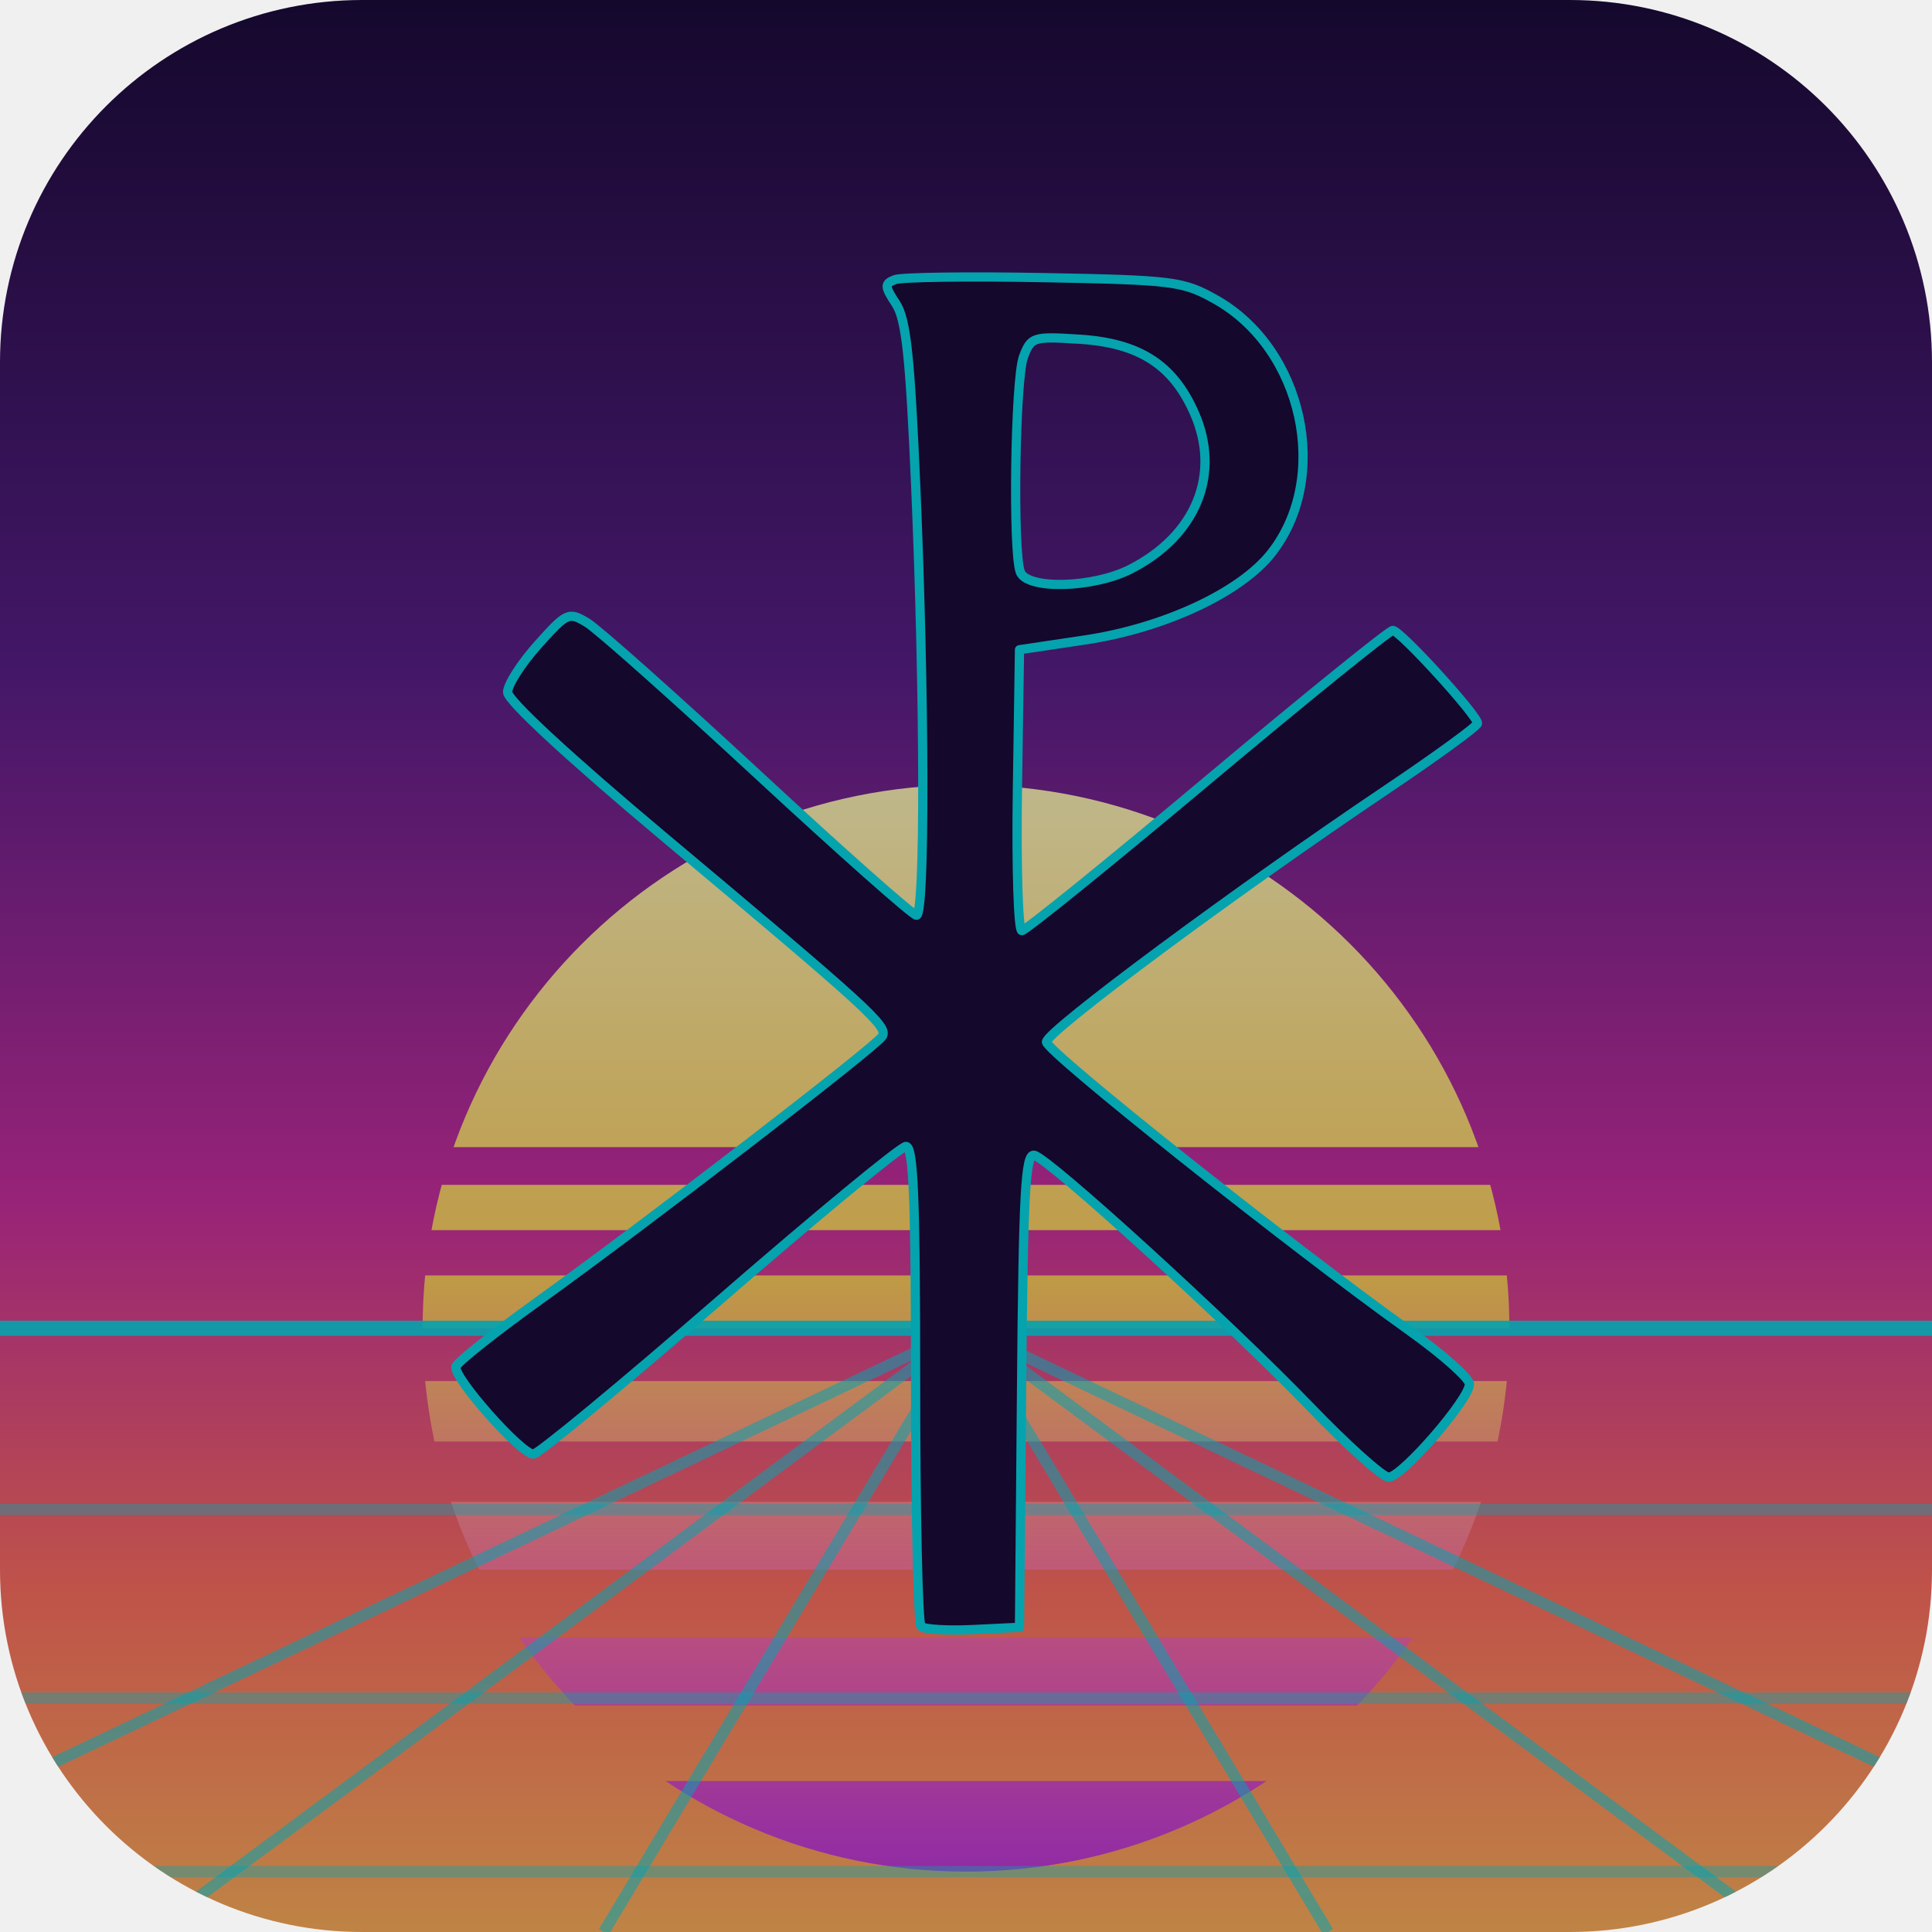
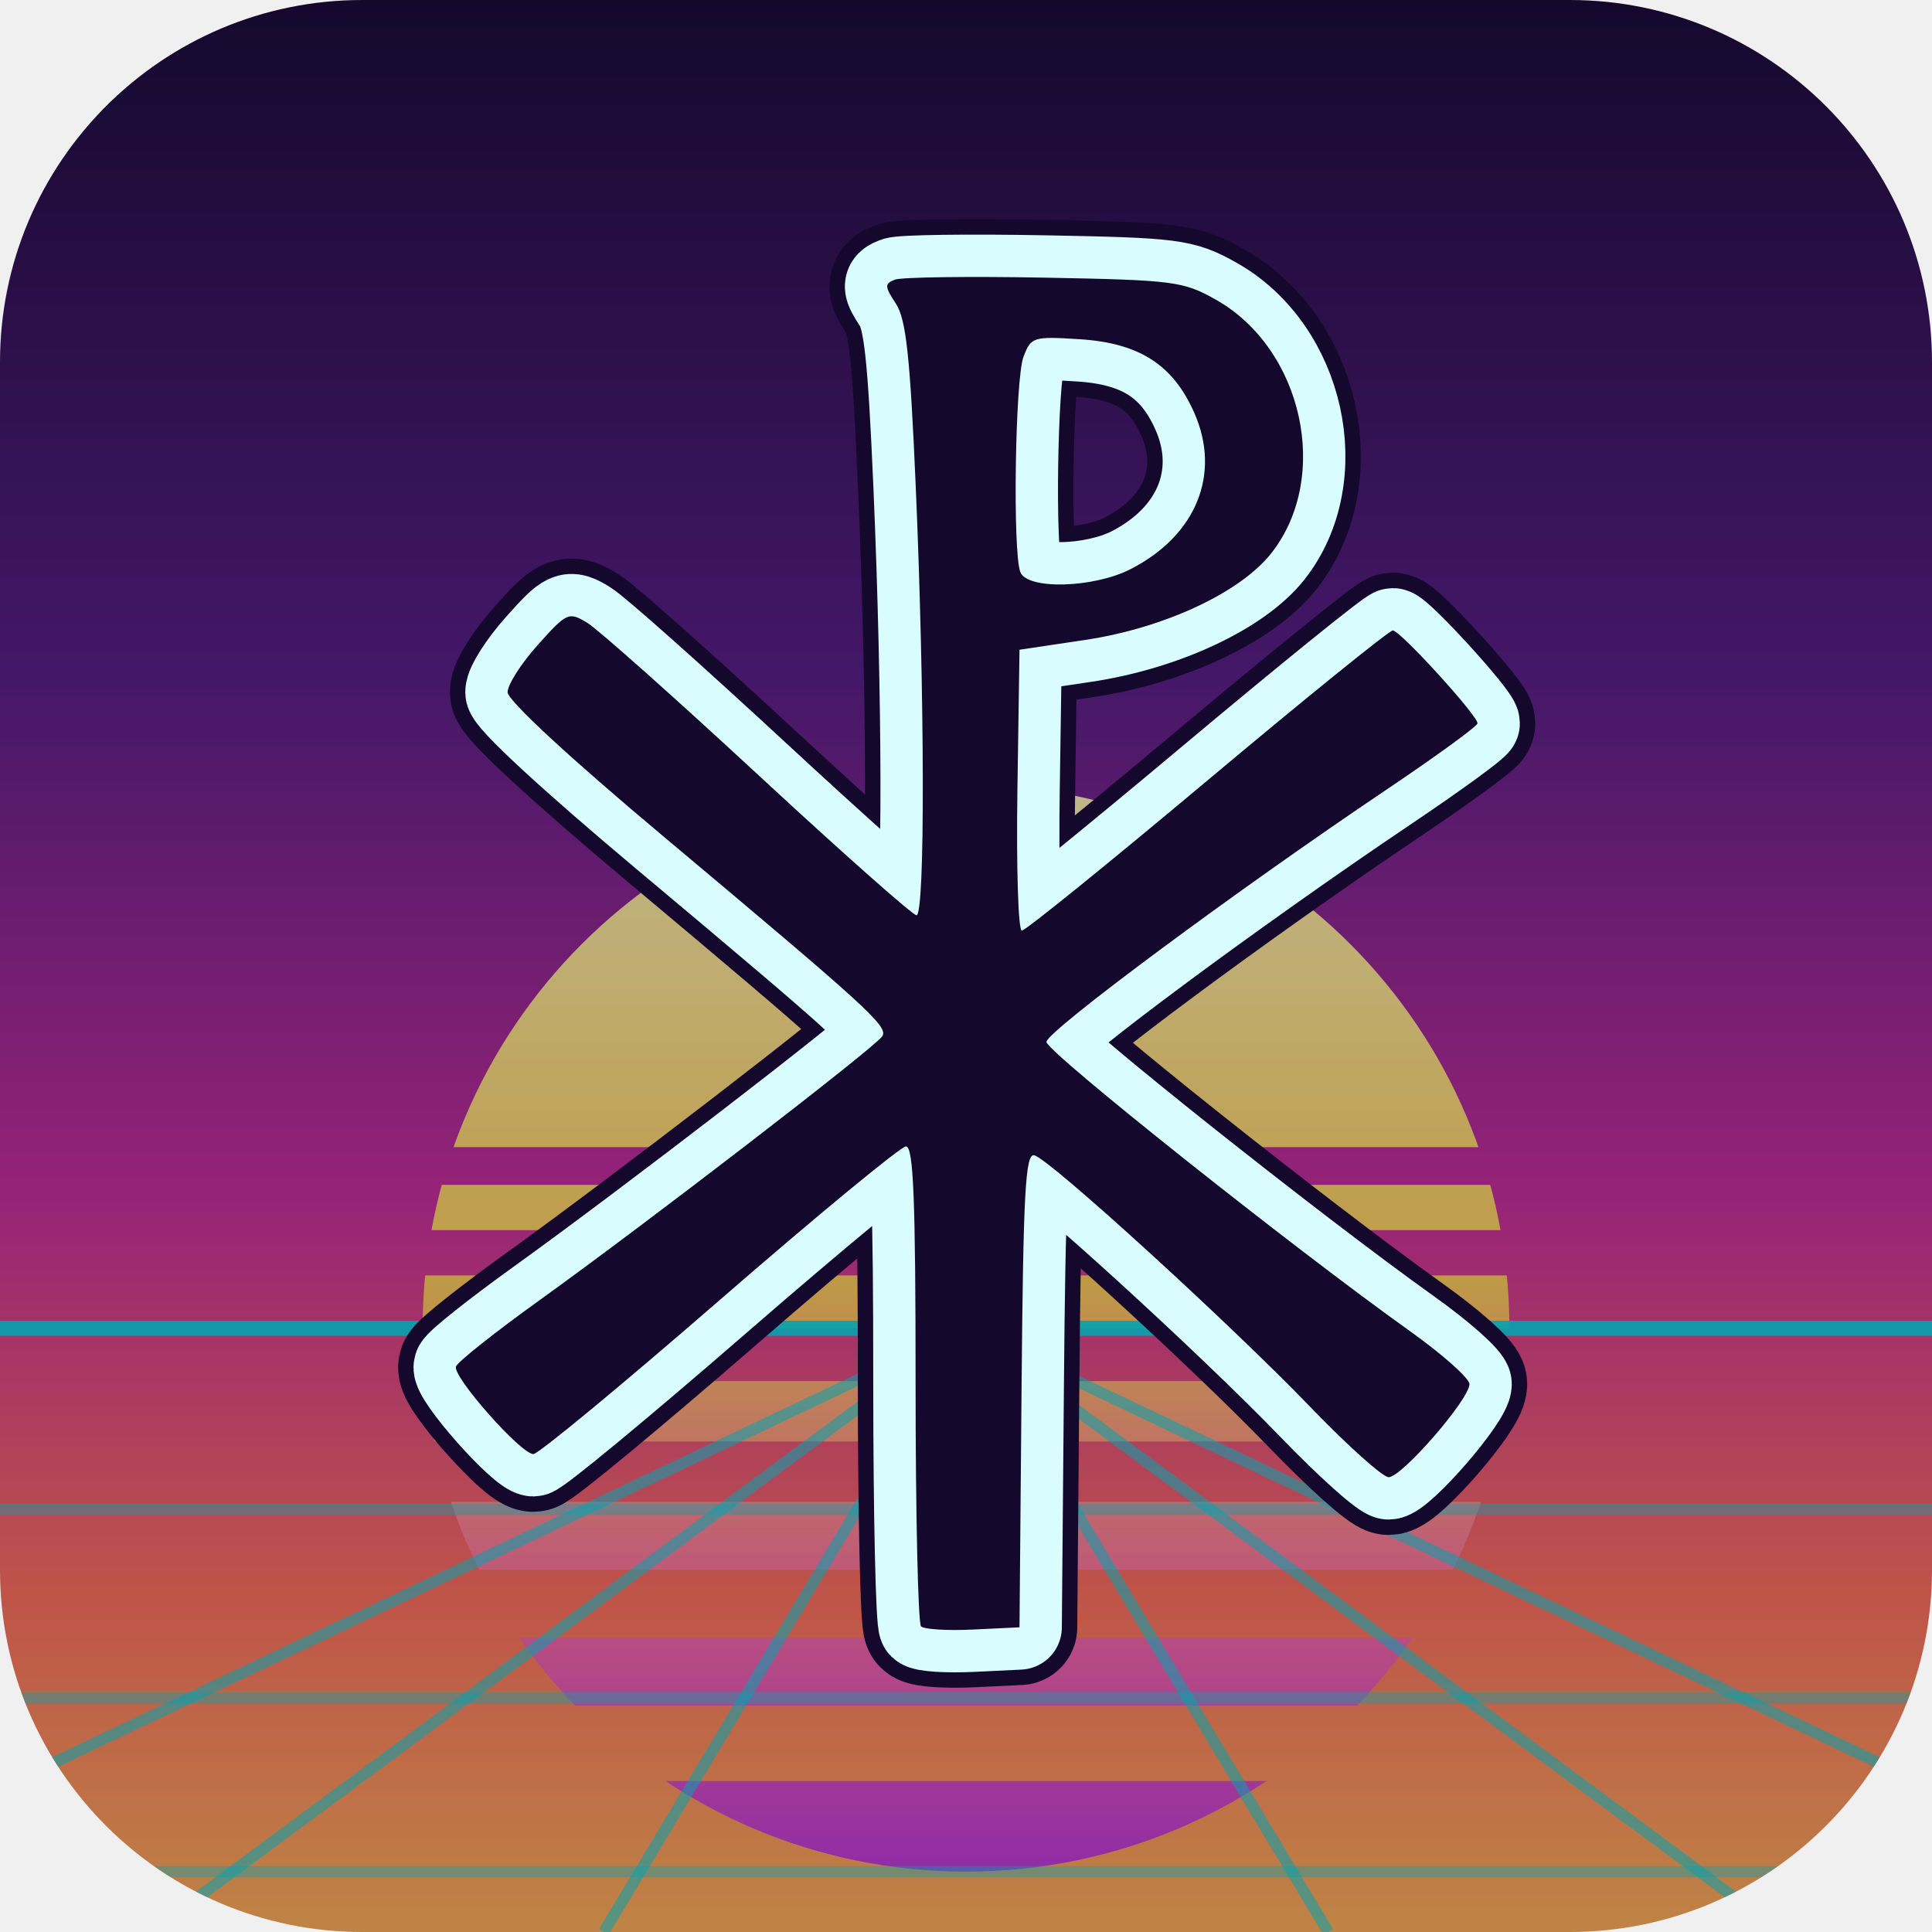
<svg xmlns="http://www.w3.org/2000/svg" viewBox="0 0 256 256">
  <defs>
    <clipPath id="roundedSquare">
      <rect width="256" height="256" rx="48" />
    </clipPath>
    <linearGradient id="sky" x1="0" y1="0" x2="0" y2="1">
      <stop offset="0%" stop-color="#14082c" />
      <stop offset="35%" stop-color="#441768" />
      <stop offset="62%" stop-color="#972378" />
      <stop offset="82%" stop-color="#bf5349" />
      <stop offset="100%" stop-color="#bf8545" />
    </linearGradient>
    <linearGradient id="sun" x1="0" y1="0" x2="0" y2="1">
      <stop offset="0%" stop-color="#bfb78a" />
      <stop offset="45%" stop-color="#bf9b45" />
      <stop offset="75%" stop-color="#bf537c" />
      <stop offset="100%" stop-color="#922ca4" />
    </linearGradient>
    <mask id="sunStripes">
      <rect x="0" y="0" width="256" height="256" fill="#ffffff" />
      <g fill="#000000">
        <rect x="0" y="152" width="256" height="5" />
        <rect x="0" y="163" width="256" height="6" />
        <rect x="0" y="176" width="256" height="7" />
        <rect x="0" y="191" width="256" height="8" />
        <rect x="0" y="208" width="256" height="9" />
        <rect x="0" y="226" width="256" height="10" />
      </g>
    </mask>
+     <path id="chiRho" d="M 9.281,182.909 C 8.892,182.519 8.572,168.325 8.572,151.367 C 8.572,127.351 8.296,120.54 7.322,120.563 C 6.635,120.579 -4.275,129.579 -16.922,140.563 C -29.569,151.547 -40.44,160.533 -41.079,160.533 C -42.694,160.533 -51.579,150.487 -51.137,149.161 C -50.939,148.567 -46.063,144.696 -40.302,140.557 C -26.384,130.56 3.394,107.631 4.243,106.257 C 5.037,104.973 2.589,102.737 -24.178,80.296 C -36.442,70.014 -44.428,62.623 -44.428,61.554 C -44.428,60.584 -42.662,57.82 -40.505,55.412 C -36.722,51.189 -36.493,51.087 -34.09,52.533 C -32.72,53.358 -22.732,62.246 -11.895,72.283 C -1.058,82.321 8.206,90.533 8.691,90.533 C 9.824,90.533 9.773,62.044 8.592,34.823 C 7.856,17.878 7.338,13.105 6.014,11.084 C 4.535,8.828 4.523,8.489 5.899,7.961 C 6.748,7.636 15.459,7.519 25.257,7.701 C 42.087,8.015 43.319,8.171 47.528,10.533 C 58.9,16.914 62.571,33.629 54.771,43.516 C 50.734,48.632 40.819,53.243 30.572,54.771 L 22.072,56.038 L 21.8,74.285 C 21.65,84.322 21.908,92.533 22.372,92.533 C 22.837,92.533 33.681,83.758 46.471,73.033 C 59.26,62.308 70.104,53.533 70.568,53.533 C 71.515,53.533 81.572,64.559 81.572,65.597 C 81.572,65.962 76.255,69.836 69.756,74.206 C 50.175,87.371 25.572,105.627 25.572,106.992 C 25.572,108.246 57.554,133.69 72.772,144.543 C 77.006,147.562 80.494,150.66 80.522,151.425 C 80.591,153.333 71.751,163.533 70.029,163.533 C 69.265,163.533 64.687,159.431 59.856,154.416 C 49.328,143.489 25.94,122.163 23.99,121.713 C 22.833,121.446 22.558,126.527 22.337,152.213 L 22.072,183.033 L 16.031,183.325 C 12.709,183.486 9.671,183.299 9.281,182.909 z M 36.487,45.577 C 45.029,41.219 48.294,33.214 44.775,25.258 C 42.009,19.005 37.631,16.195 29.884,15.702 C 23.844,15.317 23.573,15.402 22.592,17.983 C 21.5,20.854 21.169,43.318 22.179,45.951 C 23.067,48.265 31.659,48.04 36.487,45.577 z " />
  </defs>
  <g clip-path="url(#roundedSquare)">
    <rect width="256" height="256" fill="url(#sky)" />
    <circle cx="128" cy="176" r="72" fill="url(#sun)" mask="url(#sunStripes)" />
    <line x1="0" y1="176" x2="256" y2="176" stroke="#04a3ae" stroke-width="2" opacity="0.9" />
    <g stroke="#04a3ae" stroke-width="1.5" opacity="0.55">
      <line x1="128" y1="176" x2="-40" y2="256" />
      <line x1="128" y1="176" x2="20" y2="256" />
      <line x1="128" y1="176" x2="80" y2="256" />
      <line x1="128" y1="176" x2="176" y2="256" />
      <line x1="128" y1="176" x2="236" y2="256" />
      <line x1="128" y1="176" x2="296" y2="256" />
    </g>
    <g stroke="#04a3ae" stroke-width="1.5" opacity="0.4">
      <line x1="0" y1="200" x2="256" y2="200" />
      <line x1="0" y1="225" x2="256" y2="225" />
      <line x1="0" y1="248" x2="256" y2="248" />
    </g>
    <g transform="translate(60.4,36.7) scale(1.02)">
-       <g transform="translate(51.15264,-7.615046)">
-         <path style="fill:#14082c;stroke:#04a3ae;stroke-width:1.2;stroke-linejoin:round" d="M 9.281,182.909 C 8.892,182.519 8.572,168.325 8.572,151.367 C 8.572,127.351 8.296,120.54 7.322,120.563 C 6.635,120.579 -4.275,129.579 -16.922,140.563 C -29.569,151.547 -40.44,160.533 -41.079,160.533 C -42.694,160.533 -51.579,150.487 -51.137,149.161 C -50.939,148.567 -46.063,144.696 -40.302,140.557 C -26.384,130.56 3.394,107.631 4.243,106.257 C 5.037,104.973 2.589,102.737 -24.178,80.296 C -36.442,70.014 -44.428,62.623 -44.428,61.554 C -44.428,60.584 -42.662,57.82 -40.505,55.412 C -36.722,51.189 -36.493,51.087 -34.09,52.533 C -32.72,53.358 -22.732,62.246 -11.895,72.283 C -1.058,82.321 8.206,90.533 8.691,90.533 C 9.824,90.533 9.773,62.044 8.592,34.823 C 7.856,17.878 7.338,13.105 6.014,11.084 C 4.535,8.828 4.523,8.489 5.899,7.961 C 6.748,7.636 15.459,7.519 25.257,7.701 C 42.087,8.015 43.319,8.171 47.528,10.533 C 58.9,16.914 62.571,33.629 54.771,43.516 C 50.734,48.632 40.819,53.243 30.572,54.771 L 22.072,56.038 L 21.8,74.285 C 21.65,84.322 21.908,92.533 22.372,92.533 C 22.837,92.533 33.681,83.758 46.471,73.033 C 59.26,62.308 70.104,53.533 70.568,53.533 C 71.515,53.533 81.572,64.559 81.572,65.597 C 81.572,65.962 76.255,69.836 69.756,74.206 C 50.175,87.371 25.572,105.627 25.572,106.992 C 25.572,108.246 57.554,133.69 72.772,144.543 C 77.006,147.562 80.494,150.66 80.522,151.425 C 80.591,153.333 71.751,163.533 70.029,163.533 C 69.265,163.533 64.687,159.431 59.856,154.416 C 49.328,143.489 25.94,122.163 23.99,121.713 C 22.833,121.446 22.558,126.527 22.337,152.213 L 22.072,183.033 L 16.031,183.325 C 12.709,183.486 9.671,183.299 9.281,182.909 z M 36.487,45.577 C 45.029,41.219 48.294,33.214 44.775,25.258 C 42.009,19.005 37.631,16.195 29.884,15.702 C 23.844,15.317 23.573,15.402 22.592,17.983 C 21.5,20.854 21.169,43.318 22.179,45.951 C 23.067,48.265 31.659,48.04 36.487,45.577 z " />
+       <g transform="translate(51.15264,-7.615046)" stroke-linejoin="round">
+         <use href="#chiRho" fill="none" stroke="#14082c" stroke-width="15" />
+         <use href="#chiRho" fill="none" stroke="#d9fdff" stroke-width="11" />
+         <use href="#chiRho" fill="#14082c" />
      </g>
    </g>
  </g>
</svg>
